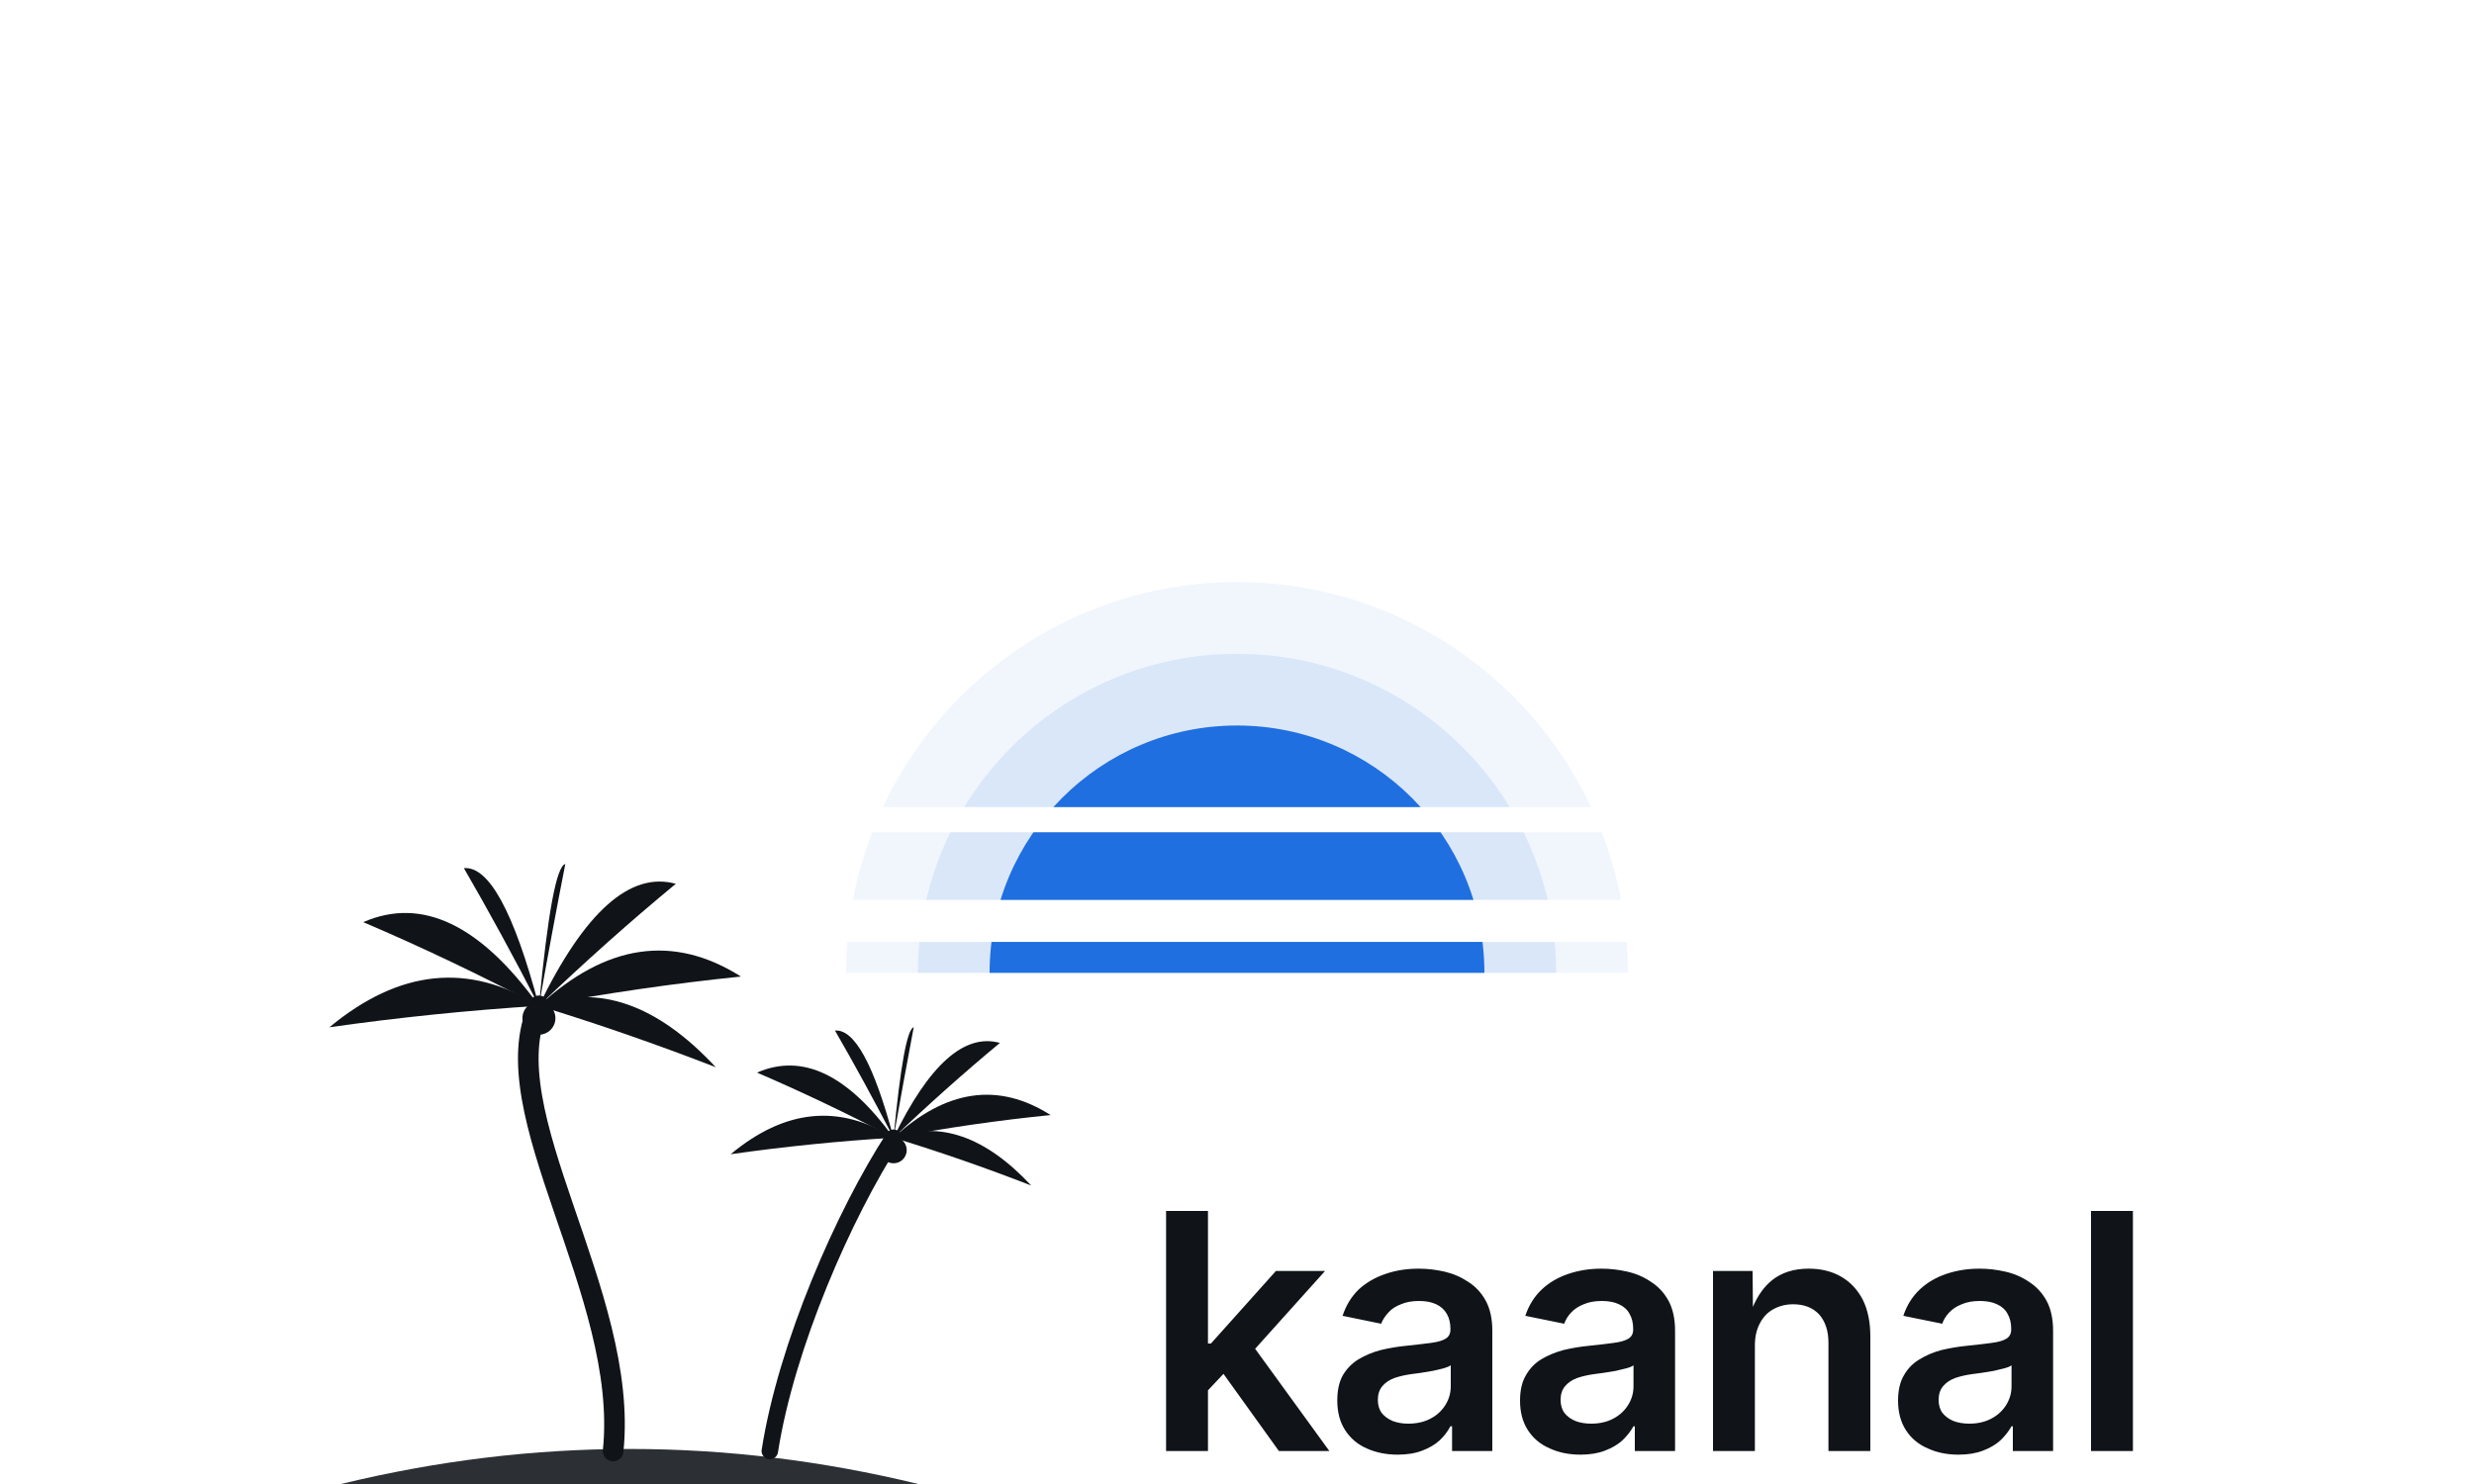
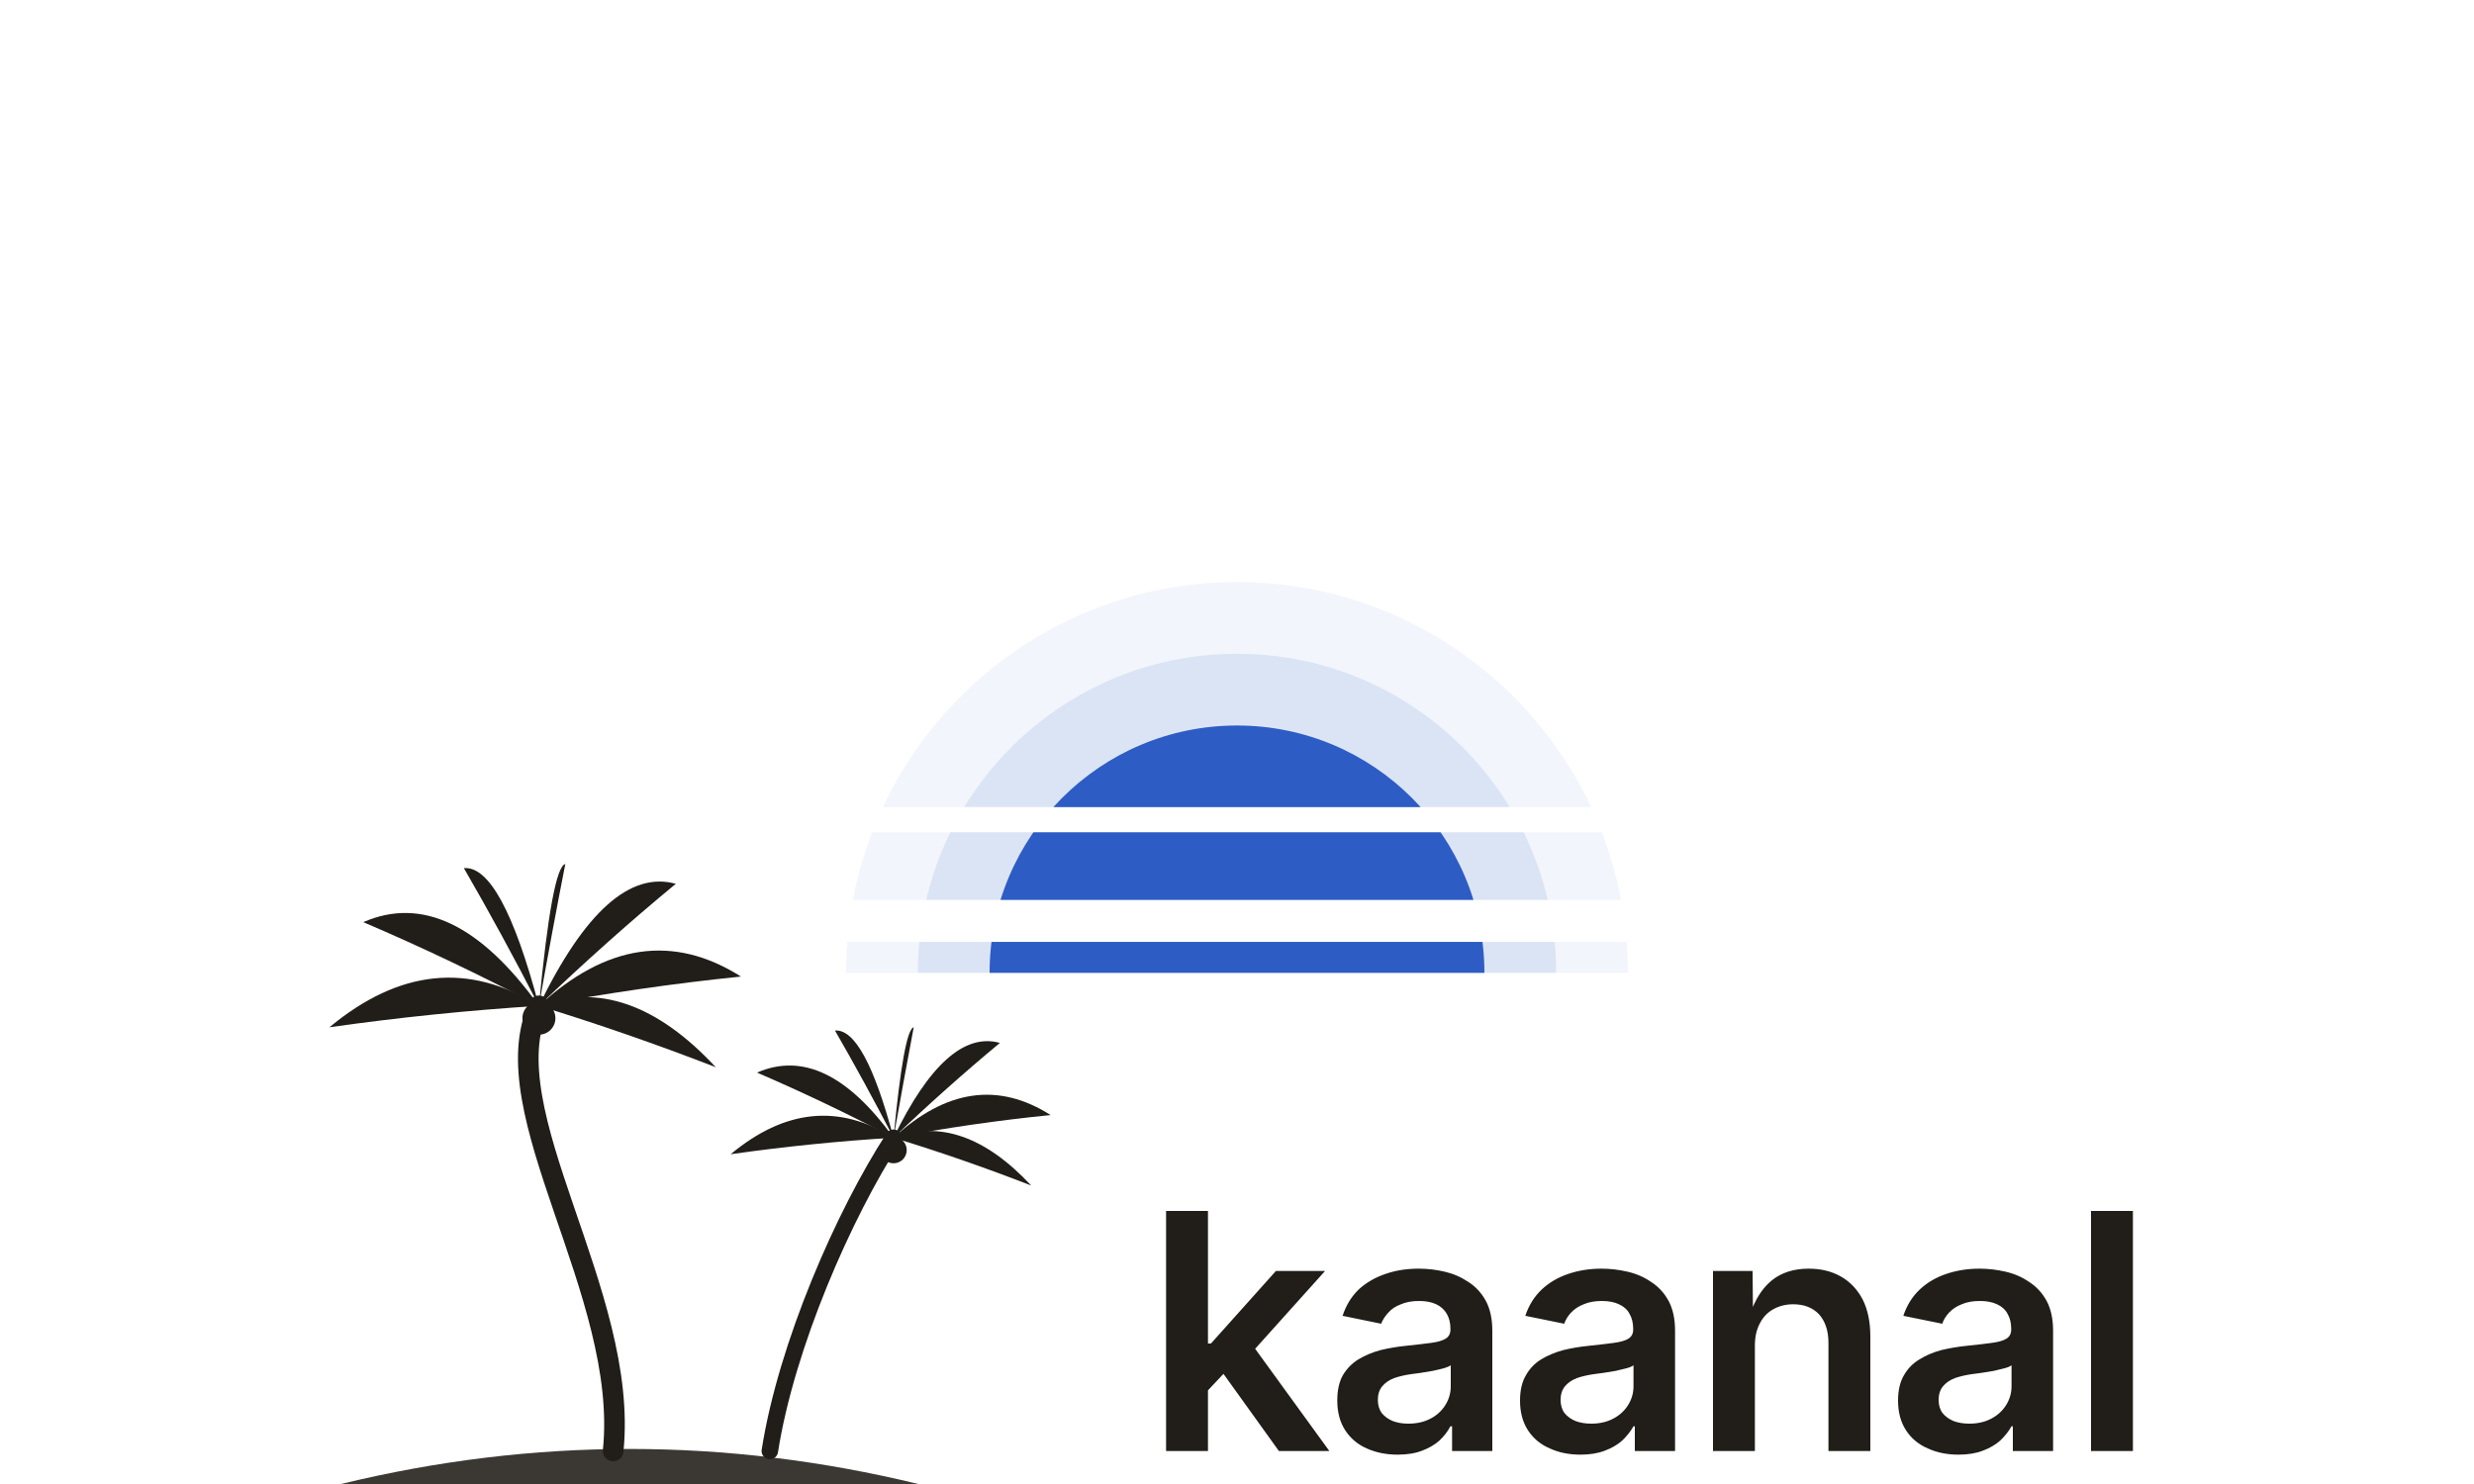
<svg xmlns="http://www.w3.org/2000/svg" viewBox="0 0 600 360" width="600" height="360">
  <clipPath id="kl-sun">
    <rect x="203.2" y="116" width="193.6" height="79.8" />
    <rect x="203.2" y="201.9" width="193.6" height="16.4" />
    <rect x="203.2" y="228.5" width="193.6" height="7.5" />
  </clipPath>
-   <g clip-path="url(#kl-sun)" fill="#1f6fe0">
+   <g clip-path="url(#kl-sun)" fill="#2d5cc4">
    <path d="M205.2 236A94.8 94.8 0 0 1 394.8 236Z" fill-opacity="0.06" />
    <path d="M222.6 236A77.4 77.4 0 0 1 377.4 236Z" fill-opacity="0.11" />
    <path d="M240 236A60 60 0 0 1 360 236Z" />
  </g>
-   <g fill="#101418">
+   <g fill="#211e19">
    <path d="M82.7 360Q152.7 343 222.7 360Z" fill-opacity="0.88" />
-     <path d="M148.7 352C152.7 313.6 118.7 269.5 130.7 244" fill="none" stroke="#101418" stroke-width="5" stroke-linecap="round" />
+     <path d="M148.7 352C152.7 313.6 118.7 269.5 130.7 244" fill="none" stroke="#211e19" stroke-width="5" stroke-linecap="round" />
    <path d="M130.7 244Q105.3 228.1 79.9 249.2Q105.3 245.6 130.7 244Z" />
    <path d="M130.7 244Q109.4 214.4 88.1 223.7Q109.4 232.8 130.7 244Z" />
    <path d="M130.7 244Q121.6 209.8 112.5 210.6Q121.6 226.3 130.7 244Z" />
    <path d="M130.7 244Q133.9 210.3 137.1 209.6Q133.9 225.9 130.7 244Z" />
    <path d="M130.7 244Q147.3 209.8 163.9 214.4Q147.3 228.1 130.7 244Z" />
    <path d="M130.7 244Q155.2 221.4 179.7 236.9Q155.2 239.4 130.7 244Z" />
    <path d="M130.7 244Q152.2 235.9 173.6 258.9Q152.2 250.6 130.7 244Z" />
    <circle cx="130.7" cy="247" r="4" />
-     <path d="M186.7 352C190.7 326.4 204.7 294.5 216.7 276" fill="none" stroke="#101418" stroke-width="4" stroke-linecap="round" />
+     <path d="M186.7 352C190.7 326.4 204.7 294.5 216.7 276" fill="none" stroke="#211e19" stroke-width="4" stroke-linecap="round" />
    <path d="M216.7 276Q196.9 263.6 177.2 280Q196.9 277.2 216.7 276Z" />
    <path d="M216.7 276Q200.1 253 183.6 260.2Q200.1 267.3 216.7 276Z" />
    <path d="M216.7 276Q209.6 249.4 202.5 250Q209.6 262.3 216.7 276Z" />
    <path d="M216.7 276Q219.2 249.8 221.6 249.2Q219.2 261.9 216.7 276Z" />
    <path d="M216.7 276Q229.6 249.4 242.5 253Q229.6 263.7 216.7 276Z" />
    <path d="M216.7 276Q235.8 258.4 254.8 270.5Q235.8 272.4 216.7 276Z" />
    <path d="M216.7 276Q233.4 269.7 250.1 287.6Q233.4 281.1 216.7 276Z" />
    <circle cx="216.7" cy="279" r="3.2" />
  </g>
-   <path data-wordmark="" d="M12.7 0L0 0L0-72.8L12.7-72.8L12.7-32.6L13.6-32.6L33.3-54.6L48.2-54.6L27-31L49.5 0L34.2 0L17.4-23.4L12.7-18.4L12.7 0M70.2 1.1Q65 1.1 60.8-0.8Q56.7-2.6 54.3-6.3Q51.9-10 51.9-15.3Q51.9-20 53.6-23Q55.4-26 58.3-27.8Q61.3-29.6 65-30.6Q68.7-31.5 72.7-31.9Q77.4-32.4 80.4-32.8Q83.4-33.2 84.8-34.1Q86.2-35 86.2-36.8L86.2-37.1Q86.2-39.7 85.1-41.6Q84-43.5 81.9-44.5Q79.8-45.5 76.7-45.5Q73.5-45.5 71.2-44.5Q68.8-43.6 67.4-42Q65.9-40.4 65.2-38.6L53.5-41Q55.1-45.8 58.4-49Q61.8-52.1 66.5-53.7Q71.1-55.3 76.6-55.3Q80.5-55.3 84.4-54.4Q88.3-53.5 91.6-51.3Q94.9-49.2 96.9-45.6Q98.9-41.9 98.9-36.5L98.9 0L86.7 0L86.7-7.5L86.2-7.5Q85-5.2 82.9-3.2Q80.8-1.3 77.6-0.1Q74.5 1.1 70.2 1.1M73.4-8.3Q77.4-8.3 80.3-9.9Q83.1-11.4 84.7-14Q86.3-16.6 86.3-19.6L86.3-26Q85.6-25.5 84.2-25.1Q82.7-24.7 80.8-24.3Q79-24 77.2-23.7Q75.4-23.5 74.2-23.3Q71.4-22.9 69.1-22.1Q66.8-21.2 65.5-19.6Q64.2-18 64.2-15.5Q64.2-13.1 65.4-11.5Q66.6-10 68.7-9.1Q70.8-8.3 73.4-8.3M125.6 1.1Q120.4 1.1 116.3-0.8Q112.1-2.6 109.7-6.3Q107.3-10 107.3-15.3Q107.3-20 109.1-23Q110.8-26 113.7-27.8Q116.7-29.6 120.4-30.6Q124.1-31.5 128.1-31.9Q132.9-32.4 135.8-32.8Q138.8-33.2 140.2-34.1Q141.6-35 141.6-36.8L141.6-37.1Q141.6-39.7 140.5-41.6Q139.5-43.5 137.3-44.5Q135.2-45.5 132.1-45.5Q128.9-45.5 126.6-44.5Q124.3-43.6 122.8-42Q121.3-40.4 120.7-38.6L108.9-41Q110.5-45.8 113.9-49Q117.2-52.1 121.9-53.7Q126.6-55.3 132-55.3Q135.9-55.3 139.8-54.4Q143.8-53.5 147-51.3Q150.3-49.2 152.3-45.6Q154.3-41.9 154.3-36.5L154.3 0L142.1 0L142.1-7.5L141.7-7.5Q140.4-5.2 138.3-3.2Q136.2-1.3 133-0.1Q129.9 1.1 125.6 1.1M128.9-8.3Q132.8-8.3 135.7-9.9Q138.5-11.4 140.1-14Q141.7-16.6 141.7-19.6L141.7-26Q141.1-25.5 139.6-25.1Q138.1-24.7 136.3-24.3Q134.4-24 132.6-23.7Q130.9-23.5 129.6-23.3Q126.8-22.9 124.5-22.1Q122.2-21.2 120.9-19.6Q119.6-18 119.6-15.5Q119.6-13.1 120.8-11.5Q122-10 124.1-9.1Q126.2-8.3 128.9-8.3M178.5-32L178.5 0L165.8 0L165.8-54.6L177.8-54.6L177.9-43.7Q180.1-48.9 183.7-51.8Q188.1-55.3 194.8-55.3Q200.4-55.3 204.6-52.9Q208.8-50.5 211.2-45.9Q213.5-41.3 213.5-34.7L213.5 0L200.8 0L200.8-32.8Q200.8-38.2 198-41.4Q195.1-44.5 190.1-44.5Q186.8-44.5 184.1-43Q181.5-41.6 180-38.7Q178.5-35.9 178.5-32M240.2 1.1Q235 1.1 230.9-0.8Q226.7-2.6 224.3-6.3Q221.9-10 221.9-15.3Q221.9-20 223.7-23Q225.4-26 228.4-27.8Q231.3-29.6 235-30.6Q238.7-31.5 242.7-31.9Q247.5-32.4 250.4-32.8Q253.4-33.2 254.8-34.1Q256.2-35 256.2-36.8L256.2-37.1Q256.2-39.7 255.1-41.6Q254.1-43.5 251.9-44.5Q249.8-45.5 246.7-45.5Q243.5-45.5 241.2-44.5Q238.9-43.6 237.4-42Q235.9-40.4 235.3-38.6L223.5-41Q225.1-45.8 228.5-49Q231.8-52.1 236.5-53.7Q241.2-55.3 246.6-55.3Q250.5-55.3 254.4-54.4Q258.4-53.5 261.6-51.3Q264.9-49.2 266.9-45.6Q268.9-41.9 268.9-36.5L268.9 0L256.7 0L256.7-7.5L256.3-7.5Q255-5.2 252.9-3.2Q250.8-1.3 247.6-0.1Q244.5 1.1 240.2 1.1M243.5-8.3Q247.4-8.3 250.3-9.9Q253.1-11.4 254.7-14Q256.3-16.6 256.3-19.6L256.3-26Q255.7-25.5 254.2-25.1Q252.7-24.7 250.9-24.3Q249-24 247.2-23.7Q245.5-23.5 244.2-23.3Q241.4-22.9 239.1-22.1Q236.8-21.2 235.5-19.6Q234.2-18 234.2-15.5Q234.2-13.1 235.4-11.5Q236.6-10 238.7-9.1Q240.8-8.3 243.5-8.3M280.4-72.8L293.1-72.8L293.1 0L280.4 0" fill="#101418" transform="translate(282.8 352) scale(0.8)" />
+   <path data-wordmark="" d="M12.7 0L0 0L0-72.8L12.7-72.8L12.7-32.6L13.6-32.6L33.3-54.6L48.2-54.6L27-31L49.5 0L34.2 0L17.4-23.4L12.7-18.4L12.7 0M70.2 1.1Q65 1.1 60.8-0.8Q56.7-2.6 54.3-6.3Q51.9-10 51.9-15.3Q51.9-20 53.6-23Q55.4-26 58.3-27.8Q61.3-29.6 65-30.6Q68.7-31.5 72.7-31.9Q77.4-32.4 80.4-32.8Q83.4-33.2 84.8-34.1Q86.2-35 86.2-36.8L86.2-37.1Q86.2-39.7 85.1-41.6Q84-43.5 81.9-44.5Q79.8-45.5 76.7-45.5Q73.5-45.5 71.2-44.5Q68.8-43.6 67.4-42Q65.9-40.4 65.2-38.6L53.5-41Q55.1-45.8 58.4-49Q61.8-52.1 66.5-53.7Q71.1-55.3 76.6-55.3Q80.5-55.3 84.4-54.4Q88.3-53.5 91.6-51.3Q94.9-49.2 96.9-45.6Q98.9-41.9 98.9-36.5L98.9 0L86.7 0L86.7-7.5L86.2-7.5Q85-5.2 82.9-3.2Q80.8-1.3 77.6-0.1Q74.5 1.1 70.2 1.1M73.4-8.3Q77.4-8.3 80.3-9.9Q83.1-11.4 84.7-14Q86.3-16.6 86.3-19.6L86.3-26Q85.6-25.5 84.2-25.1Q82.7-24.7 80.8-24.3Q79-24 77.2-23.7Q75.4-23.5 74.2-23.3Q71.4-22.9 69.1-22.1Q66.8-21.2 65.5-19.6Q64.2-18 64.2-15.5Q64.2-13.1 65.4-11.5Q66.6-10 68.7-9.1Q70.8-8.3 73.4-8.3M125.6 1.1Q120.4 1.1 116.3-0.8Q112.1-2.6 109.7-6.3Q107.3-10 107.3-15.3Q107.3-20 109.1-23Q110.8-26 113.7-27.8Q116.7-29.6 120.4-30.6Q124.1-31.5 128.1-31.9Q132.9-32.4 135.8-32.8Q138.8-33.2 140.2-34.1Q141.6-35 141.6-36.8L141.6-37.1Q141.6-39.7 140.5-41.6Q139.5-43.5 137.3-44.5Q135.2-45.5 132.1-45.5Q128.9-45.5 126.6-44.5Q124.3-43.6 122.8-42Q121.3-40.4 120.7-38.6L108.9-41Q110.5-45.8 113.9-49Q117.2-52.1 121.9-53.7Q126.6-55.3 132-55.3Q135.9-55.3 139.8-54.4Q143.8-53.5 147-51.3Q150.3-49.2 152.3-45.6Q154.3-41.9 154.3-36.5L154.3 0L142.1 0L142.1-7.5L141.7-7.5Q140.4-5.2 138.3-3.2Q136.2-1.3 133-0.1Q129.9 1.1 125.6 1.1M128.9-8.3Q132.8-8.3 135.7-9.9Q138.5-11.4 140.1-14Q141.7-16.6 141.7-19.6L141.7-26Q141.1-25.5 139.6-25.1Q138.1-24.7 136.3-24.3Q134.4-24 132.6-23.7Q130.9-23.5 129.6-23.3Q126.8-22.9 124.5-22.1Q122.2-21.2 120.9-19.6Q119.6-18 119.6-15.5Q119.6-13.1 120.8-11.5Q122-10 124.1-9.1Q126.2-8.3 128.9-8.3M178.5-32L178.5 0L165.8 0L165.8-54.6L177.8-54.6L177.9-43.7Q180.1-48.9 183.7-51.8Q188.1-55.3 194.8-55.3Q200.4-55.3 204.6-52.9Q208.8-50.5 211.2-45.9Q213.5-41.3 213.5-34.7L213.5 0L200.8 0L200.8-32.8Q200.8-38.2 198-41.4Q195.1-44.5 190.1-44.5Q186.8-44.5 184.1-43Q181.5-41.6 180-38.7Q178.5-35.9 178.5-32M240.2 1.1Q235 1.1 230.9-0.8Q226.7-2.6 224.3-6.3Q221.9-10 221.9-15.3Q221.9-20 223.7-23Q225.4-26 228.4-27.8Q231.3-29.6 235-30.6Q238.7-31.5 242.7-31.9Q247.5-32.4 250.4-32.8Q253.4-33.2 254.8-34.1Q256.2-35 256.2-36.8L256.2-37.1Q256.2-39.7 255.1-41.6Q254.1-43.5 251.9-44.5Q249.8-45.5 246.7-45.5Q243.5-45.5 241.2-44.5Q238.9-43.6 237.4-42Q235.9-40.4 235.3-38.6L223.5-41Q225.1-45.8 228.5-49Q231.8-52.1 236.5-53.7Q241.2-55.3 246.6-55.3Q250.5-55.3 254.4-54.4Q258.4-53.5 261.6-51.3Q264.9-49.2 266.9-45.6Q268.9-41.9 268.9-36.5L268.9 0L256.7 0L256.7-7.5L256.3-7.5Q255-5.2 252.9-3.2Q250.8-1.3 247.6-0.1Q244.5 1.1 240.2 1.1M243.5-8.3Q247.4-8.3 250.3-9.9Q253.1-11.4 254.7-14Q256.3-16.6 256.3-19.6L256.3-26Q255.7-25.5 254.2-25.1Q252.7-24.7 250.9-24.3Q249-24 247.2-23.7Q245.5-23.5 244.2-23.3Q241.4-22.9 239.1-22.1Q236.8-21.2 235.5-19.6Q234.2-18 234.2-15.5Q234.2-13.1 235.4-11.5Q236.6-10 238.7-9.1Q240.8-8.3 243.5-8.3M280.4-72.8L293.1-72.8L293.1 0L280.4 0" fill="#211e19" transform="translate(282.8 352) scale(0.8)" />
</svg>
